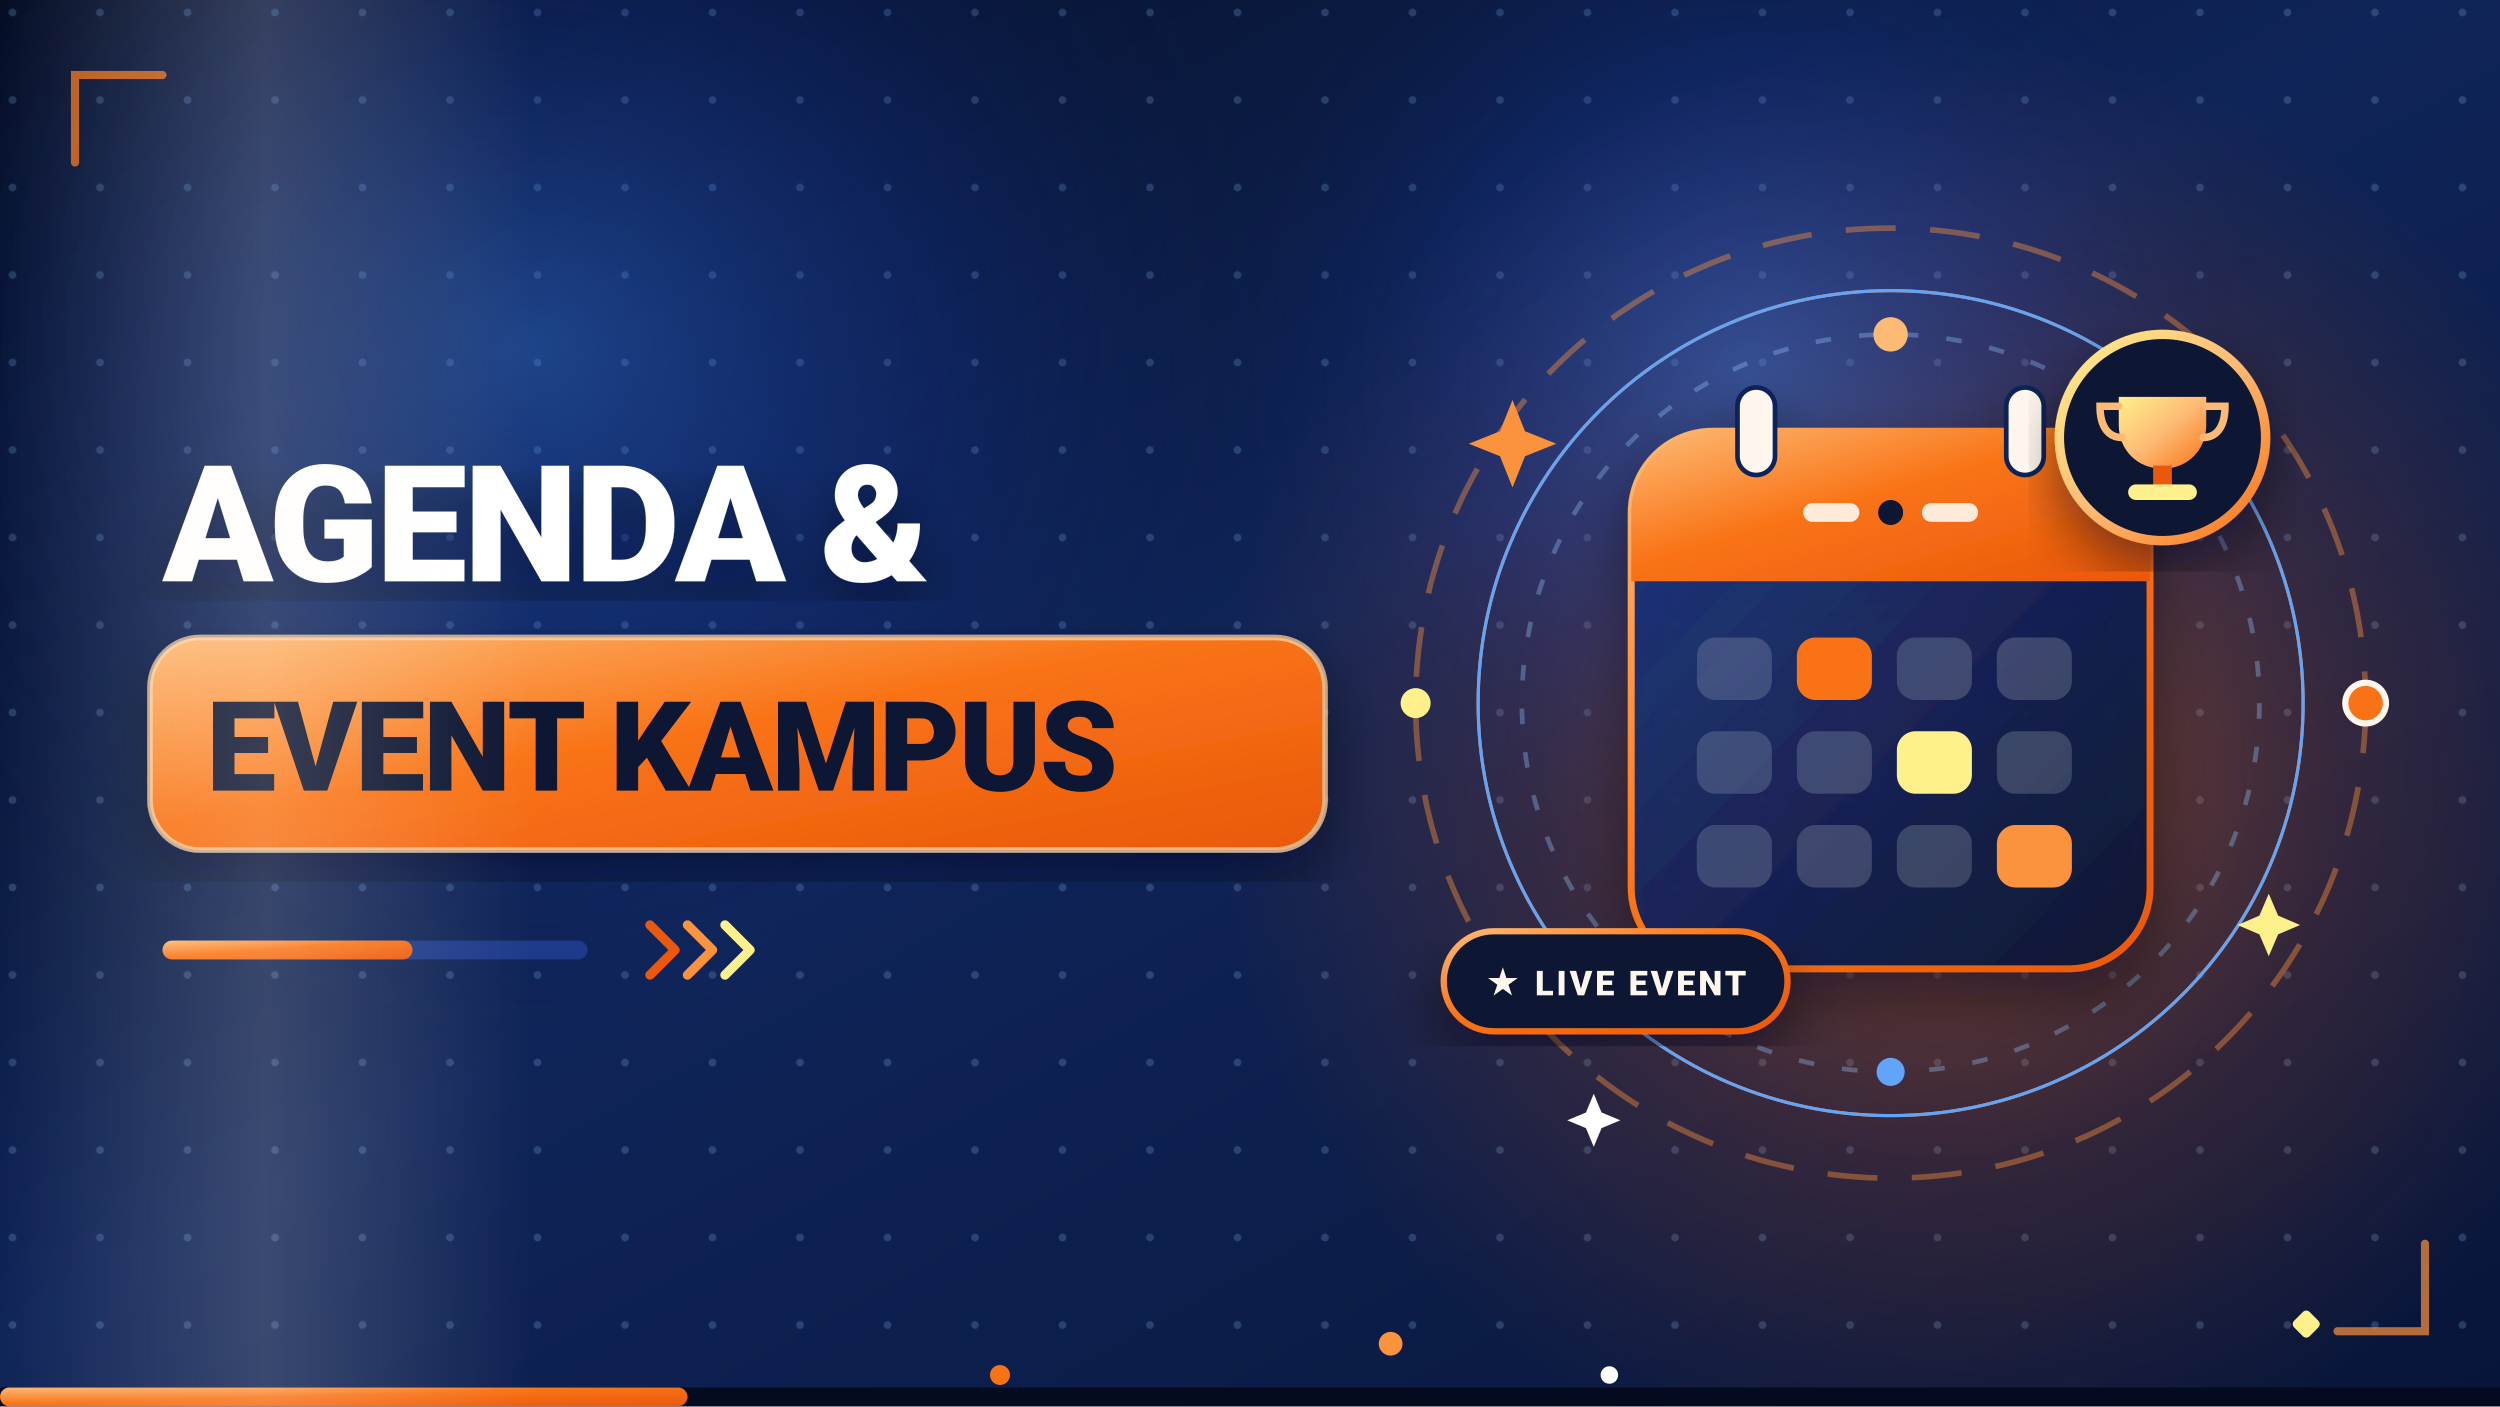
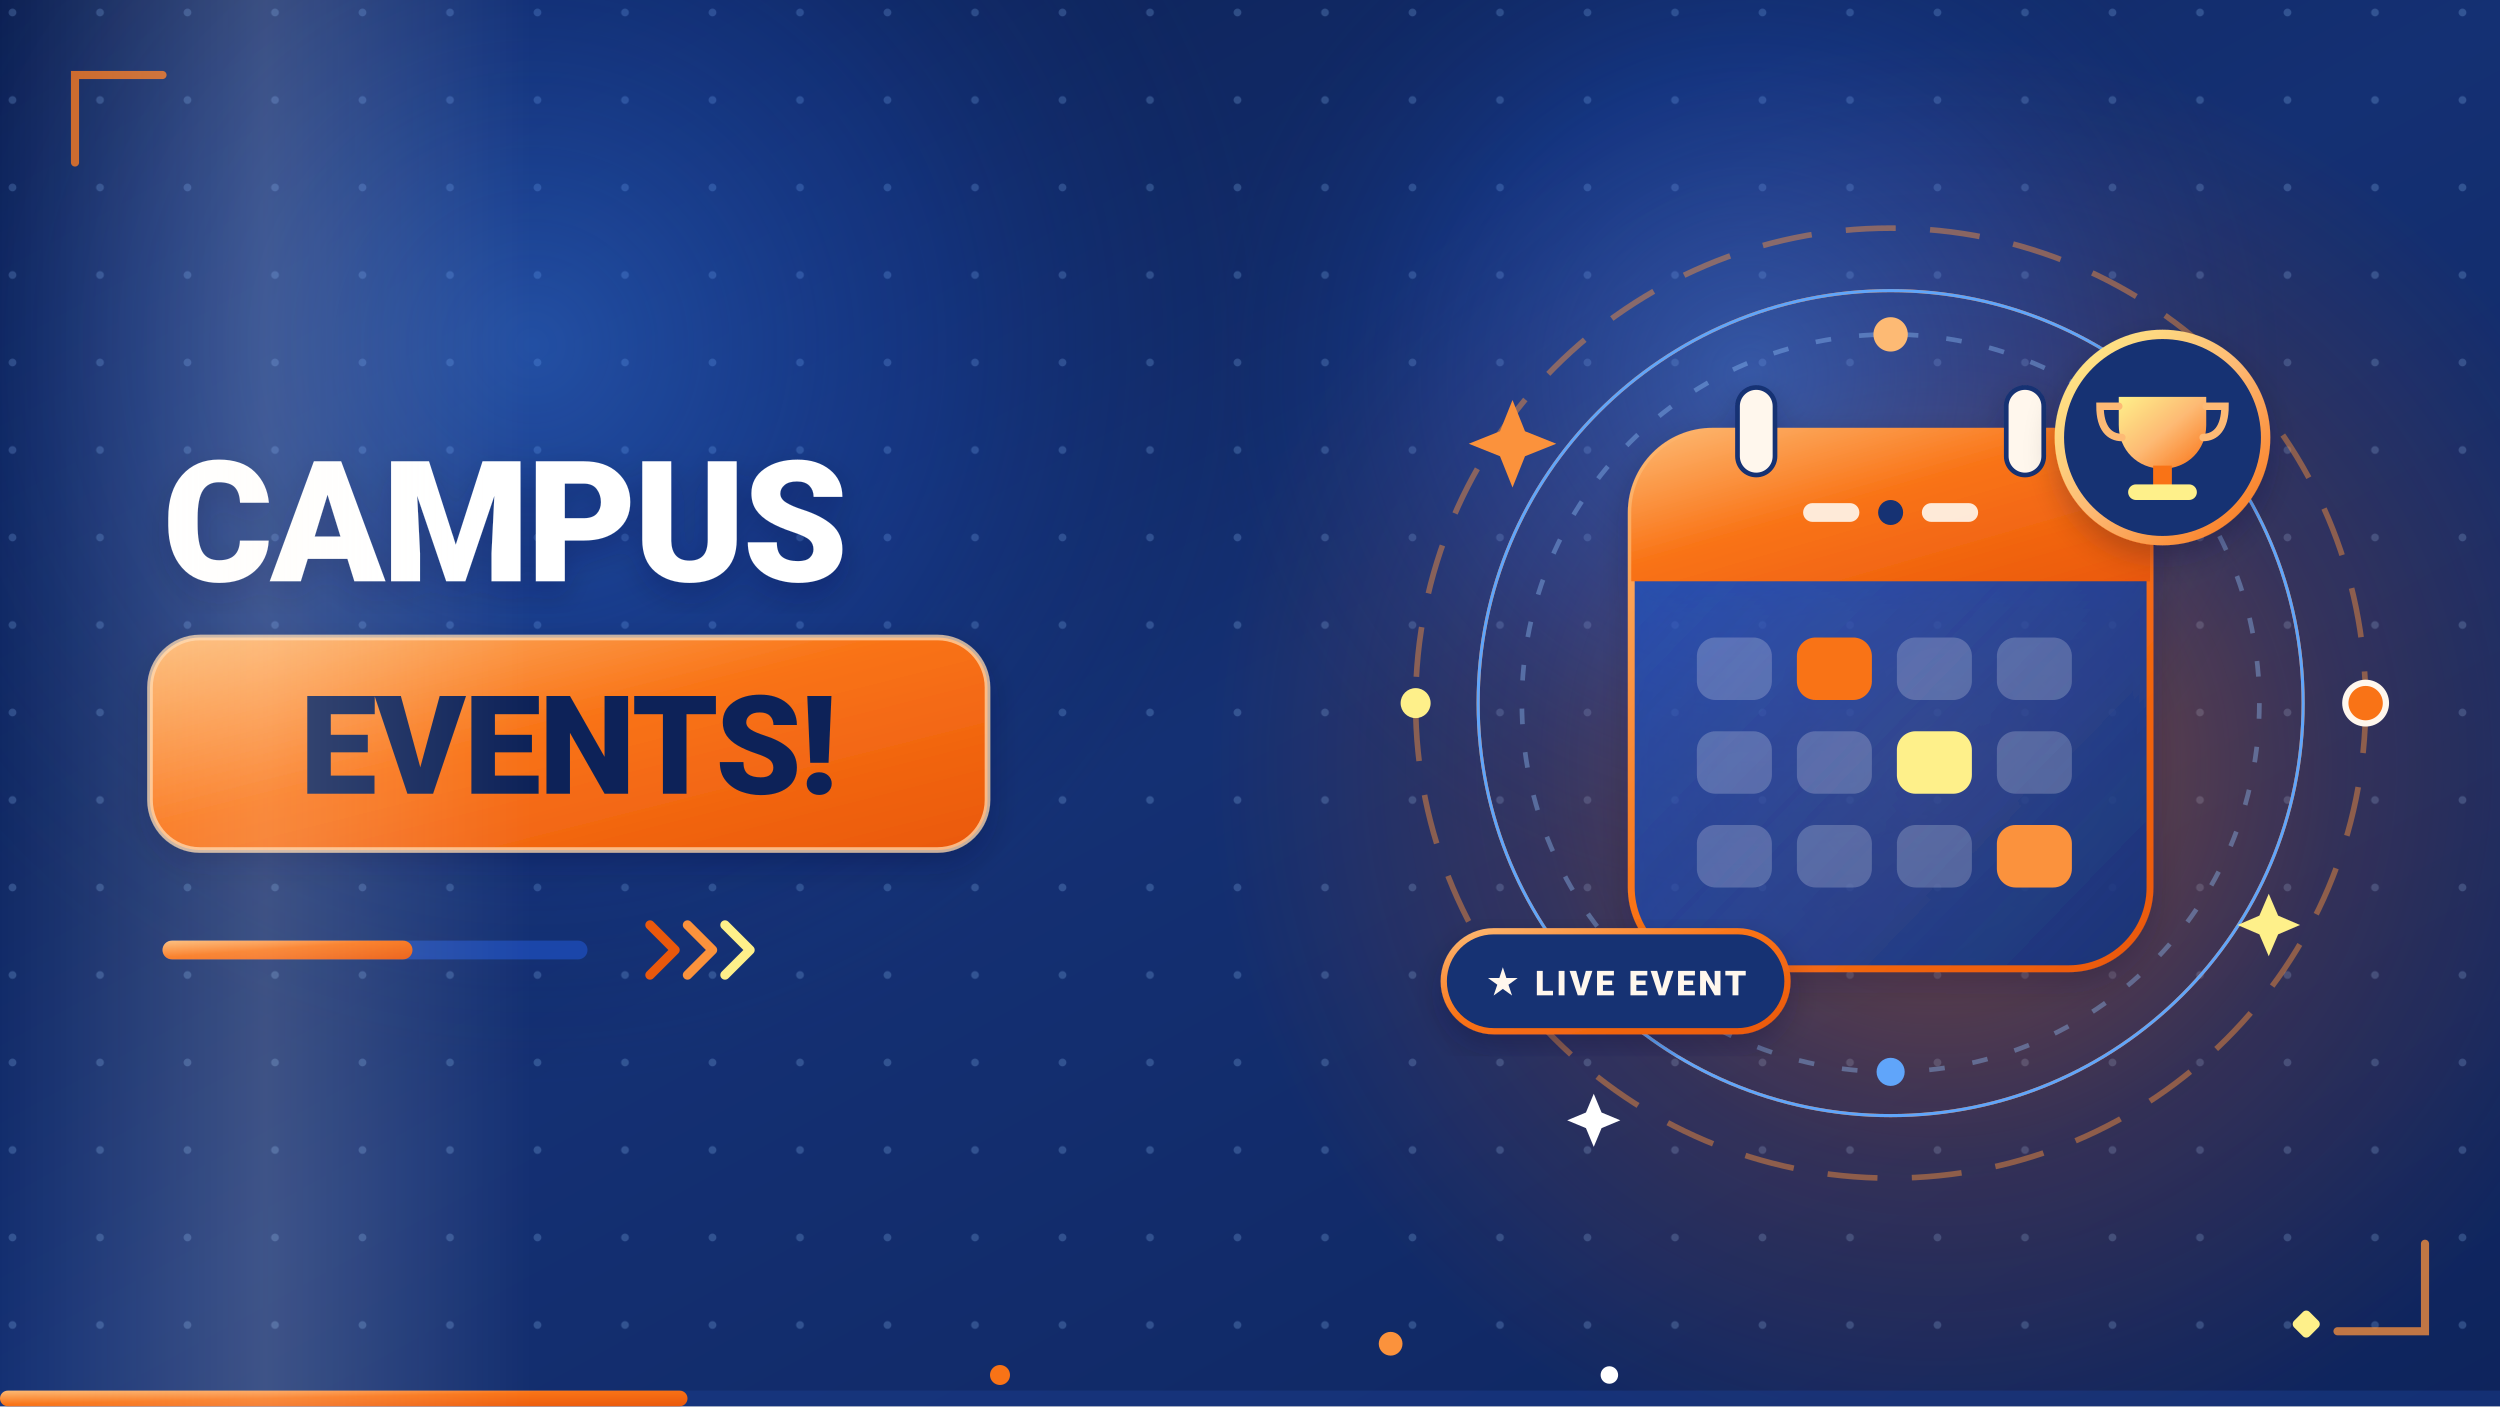
- <svg xmlns="http://www.w3.org/2000/svg" viewBox="0 0 800 450" width="800" height="450" role="img" aria-label="Poster Bawaan Agenda dan Event BEM STMIK Tazkia">
+ <svg xmlns="http://www.w3.org/2000/svg" viewBox="0 0 800 450" width="800" height="450" role="img" aria-label="Default Campus Event Poster - BEM STMIK Tazkia">
  <defs>
    <linearGradient id="ev-bg" x1="0%" y1="0%" x2="100%" y2="100%">
-       <stop offset="0%" stop-color="#040B1F" />
-       <stop offset="48%" stop-color="#0F2458" />
-       <stop offset="100%" stop-color="#081538" />
+       <stop offset="0%" stop-color="#0B1E4F" />
+       <stop offset="50%" stop-color="#143073" />
+       <stop offset="100%" stop-color="#0E245C" />
    </linearGradient>
    <radialGradient id="ev-orb1" cx="50%" cy="50%" r="50%">
-       <stop offset="0%" stop-color="#3B82F6" stop-opacity="0.42" />
-       <stop offset="55%" stop-color="#1D4ED8" stop-opacity="0.16" />
-       <stop offset="100%" stop-color="#0F2458" stop-opacity="0" />
+       <stop offset="0%" stop-color="#3B82F6" stop-opacity="0.45" />
+       <stop offset="55%" stop-color="#2563EB" stop-opacity="0.18" />
+       <stop offset="100%" stop-color="#143073" stop-opacity="0" />
    </radialGradient>
    <radialGradient id="ev-orb2" cx="50%" cy="50%" r="50%">
-       <stop offset="0%" stop-color="#F97316" stop-opacity="0.52" />
-       <stop offset="55%" stop-color="#EA580C" stop-opacity="0.18" />
+       <stop offset="0%" stop-color="#F97316" stop-opacity="0.48" />
+       <stop offset="55%" stop-color="#EA580C" stop-opacity="0.16" />
      <stop offset="100%" stop-color="#EA580C" stop-opacity="0" />
    </radialGradient>
    <linearGradient id="ev-orange" x1="0%" y1="0%" x2="100%" y2="100%">
      <stop offset="0%" stop-color="#FDBA74" />
      <stop offset="45%" stop-color="#F97316" />
      <stop offset="100%" stop-color="#EA580C" />
    </linearGradient>
    <linearGradient id="ev-gold" x1="0%" y1="0%" x2="100%" y2="100%">
      <stop offset="0%" stop-color="#FEF08A" />
      <stop offset="50%" stop-color="#FDBA74" />
      <stop offset="100%" stop-color="#F97316" />
    </linearGradient>
    <linearGradient id="ev-glass" x1="0%" y1="0%" x2="100%" y2="100%">
-       <stop offset="0%" stop-color="#1E3A8A" stop-opacity="0.78" />
-       <stop offset="100%" stop-color="#071330" stop-opacity="0.92" />
+       <stop offset="0%" stop-color="#2563EB" stop-opacity="0.44" />
+       <stop offset="100%" stop-color="#16337A" stop-opacity="0.88" />
    </linearGradient>
    <linearGradient id="ev-shimmer" x1="0%" y1="0%" x2="100%" y2="0%">
      <stop offset="0%" stop-color="#FFFFFF" stop-opacity="0" />
      <stop offset="50%" stop-color="#FFF7ED" stop-opacity="0.18" />
      <stop offset="100%" stop-color="#FFFFFF" stop-opacity="0" />
    </linearGradient>
    <pattern id="ev-dots" width="28" height="28" patternUnits="userSpaceOnUse">
-       <circle cx="4" cy="4" r="1.25" fill="#93C5FD" fill-opacity="0.22" />
+       <circle cx="4" cy="4" r="1.25" fill="#93C5FD" fill-opacity="0.24" />
    </pattern>
-     <filter id="ev-shadow" x="-15%" y="-15%" width="130%" height="130%">
-       <feDropShadow dx="0" dy="8" stdDeviation="9" flood-color="#020617" flood-opacity="0.48" />
+     <filter id="ev-shadow" x="-25%" y="-25%" width="150%" height="150%">
+       <feDropShadow dx="0" dy="4" stdDeviation="5" flood-color="#07163A" flood-opacity="0.24" />
    </filter>
    <clipPath id="ev-clip">
      <rect width="800" height="450" rx="0" />
    </clipPath>
  </defs>
  <style>
    .ev-orb-a { animation: ev-driftA 8.5s ease-in-out infinite alternate; }
    .ev-orb-b { animation: ev-driftB 10.5s ease-in-out infinite alternate; }
    .ev-dots-move { animation: ev-dotSlide 14s linear infinite; }
    .ev-pulse1 { transform-origin: 605px 225px; animation: ev-ringPulse 3.6s cubic-bezier(0.16, 1, 0.3, 1) infinite; }
    .ev-pulse2 { transform-origin: 605px 225px; animation: ev-ringPulse 3.6s cubic-bezier(0.16, 1, 0.3, 1) 1.8s infinite; }
    .ev-orbit-cw { transform-origin: 605px 225px; animation: ev-spin 20s linear infinite; }
    .ev-orbit-ccw { transform-origin: 605px 225px; animation: ev-spinRev 13s linear infinite; }
    .ev-float-card { animation: ev-bob 4.2s ease-in-out infinite; }
    .ev-float-trophy { animation: ev-bobTrophy 3.6s ease-in-out infinite; }
    .ev-float-pill { animation: ev-bobPill 4.5s ease-in-out 0.6s infinite; }
    .ev-spark1 { transform-box: fill-box; transform-origin: center; animation: ev-twinkle 2.4s ease-in-out infinite; }
    .ev-spark2 { transform-box: fill-box; transform-origin: center; animation: ev-twinkle 3.1s ease-in-out 0.8s infinite; }
    .ev-spark3 { transform-box: fill-box; transform-origin: center; animation: ev-twinkle 2.7s ease-in-out 1.4s infinite; }
    .ev-day-hi1 { animation: ev-cellGlow 3.2s ease-in-out infinite; }
    .ev-day-hi2 { animation: ev-cellGlow 3.2s ease-in-out 1.1s infinite; }
    .ev-day-hi3 { animation: ev-cellGlow 3.2s ease-in-out 2.2s infinite; }
    .ev-rise1 { animation: ev-riseUp 6.8s linear infinite; }
    .ev-rise2 { animation: ev-riseUp 8.5s linear 2.2s infinite; }
    .ev-rise3 { animation: ev-riseUp 6.2s linear 4.0s infinite; }
    .ev-sheen { animation: ev-sweep 6.4s ease-in-out infinite; }
    .ev-bar-glow { animation: ev-barSlide 3.4s ease-in-out infinite alternate; }
    .ev-chev1 { animation: ev-chevPulse 1.5s ease-in-out infinite; }
    .ev-chev2 { animation: ev-chevPulse 1.5s ease-in-out 0.25s infinite; }
    .ev-chev3 { animation: ev-chevPulse 1.5s ease-in-out 0.5s infinite; }
    .ev-scan { animation: ev-scanBar 4.2s ease-in-out infinite; }

    @keyframes ev-driftA {
      0% { transform: translate(0px, 0px) scale(1); }
      100% { transform: translate(40px, 24px) scale(1.14); }
    }
    @keyframes ev-driftB {
      0% { transform: translate(0px, 0px) scale(1); }
      100% { transform: translate(-36px, -22px) scale(1.14); }
    }
    @keyframes ev-dotSlide {
      0% { transform: translate(0, 0); }
      100% { transform: translate(-28px, -28px); }
    }
    @keyframes ev-ringPulse {
      0% { transform: scale(0.45); opacity: 0.78; stroke-width: 2.5px; }
      100% { transform: scale(1.38); opacity: 0; stroke-width: 0.6px; }
    }
    @keyframes ev-spin {
      from { transform: rotate(0deg); }
      to { transform: rotate(360deg); }
    }
    @keyframes ev-spinRev {
      from { transform: rotate(360deg); }
      to { transform: rotate(0deg); }
    }
    @keyframes ev-bob {
      0%, 100% { transform: translateY(0px); }
      50% { transform: translateY(-11px); }
    }
    @keyframes ev-bobTrophy {
      0%, 100% { transform: translateY(0px) rotate(-4deg); }
      50% { transform: translateY(-14px) rotate(5deg); }
    }
    @keyframes ev-bobPill {
      0%, 100% { transform: translateY(0px); }
      50% { transform: translateY(-9px); }
    }
    @keyframes ev-twinkle {
      0%, 100% { transform: scale(0.65) rotate(0deg); opacity: 0.4; }
      50% { transform: scale(1.3) rotate(45deg); opacity: 1; }
    }
    @keyframes ev-cellGlow {
      0%, 100% { fill-opacity: 0.3; }
      50% { fill-opacity: 1; }
    }
    @keyframes ev-riseUp {
      0% { transform: translateY(40px); opacity: 0; }
      20% { opacity: 0.85; }
      80% { opacity: 0.7; }
      100% { transform: translateY(-380px); opacity: 0; }
    }
    @keyframes ev-sweep {
      0%, 56% { transform: translateX(-320px) skewX(-24deg); opacity: 0; }
      70% { opacity: 1; }
      95% { transform: translateX(1080px) skewX(-24deg); opacity: 0.85; }
      100% { transform: translateX(1080px) skewX(-24deg); opacity: 0; }
    }
    @keyframes ev-barSlide {
      0% { transform: translateX(0px); }
      100% { transform: translateX(56px); }
    }
    @keyframes ev-chevPulse {
      0%, 100% { opacity: 0.3; transform: translateX(0px); }
      50% { opacity: 1; transform: translateX(6px); }
    }
    @keyframes ev-scanBar {
      0% { transform: translateX(-240px); }
      100% { transform: translateX(860px); }
    }
  </style>
  <g clip-path="url(#ev-clip)">
    <rect width="800" height="450" fill="url(#ev-bg)" />
    <g class="ev-dots-move">
      <rect x="0" y="0" width="860" height="510" fill="url(#ev-dots)" />
    </g>
    <circle class="ev-orb-a" cx="170" cy="110" r="240" fill="url(#ev-orb1)" />
    <circle class="ev-orb-b" cx="620" cy="245" r="235" fill="url(#ev-orb2)" />
    <circle class="ev-orb-a" cx="560" cy="120" r="175" fill="url(#ev-orb1)" />
-     <path d="M24 52 L24 24 L52 24" fill="none" stroke="#F97316" stroke-opacity="0.75" stroke-width="2.6" stroke-linecap="round" />
-     <path d="M776 398 L776 426 L748 426" fill="none" stroke="#FB923C" stroke-opacity="0.7" stroke-width="2.6" stroke-linecap="round" />
+     <path d="M24 52 L24 24 L52 24" fill="none" stroke="#F97316" stroke-opacity="0.8" stroke-width="2.6" stroke-linecap="round" />
+     <path d="M776 398 L776 426 L748 426" fill="none" stroke="#FB923C" stroke-opacity="0.75" stroke-width="2.6" stroke-linecap="round" />
    <g>
      <circle class="ev-rise1" cx="445" cy="430" r="3.8" fill="#FB923C" />
      <g class="ev-rise2">
        <rect x="735" y="420" width="7" height="7" rx="1.5" fill="#FEF08A" transform="rotate(45 738 423)" />
      </g>
      <circle class="ev-rise3" cx="515" cy="440" r="2.8" fill="#FFFFFF" />
      <circle class="ev-rise2" cx="320" cy="440" r="3.2" fill="#F97316" />
    </g>
    <g>
      <circle class="ev-pulse1" cx="605" cy="225" r="132" fill="none" stroke="#F97316" />
      <circle class="ev-pulse2" cx="605" cy="225" r="132" fill="none" stroke="#60A5FA" />
      <g class="ev-orbit-cw">
-         <circle cx="605" cy="225" r="152" fill="none" stroke="#FB923C" stroke-opacity="0.42" stroke-width="1.8" stroke-dasharray="16 11" />
+         <circle cx="605" cy="225" r="152" fill="none" stroke="#FB923C" stroke-opacity="0.46" stroke-width="1.8" stroke-dasharray="16 11" />
        <circle cx="757" cy="225" r="6.5" fill="#F97316" stroke="#FFF7ED" stroke-width="2" />
        <circle cx="453" cy="225" r="4.8" fill="#FEF08A" />
      </g>
      <g class="ev-orbit-ccw">
-         <circle cx="605" cy="225" r="118" fill="none" stroke="#93C5FD" stroke-opacity="0.35" stroke-width="1.5" stroke-dasharray="5 9" />
+         <circle cx="605" cy="225" r="118" fill="none" stroke="#93C5FD" stroke-opacity="0.38" stroke-width="1.5" stroke-dasharray="5 9" />
        <circle cx="605" cy="107" r="5.5" fill="#FDBA74" />
        <circle cx="605" cy="343" r="4.5" fill="#60A5FA" />
      </g>
      <g class="ev-float-card" filter="url(#ev-shadow)">
        <rect x="522" y="138" width="166" height="172" rx="26" fill="url(#ev-glass)" stroke="url(#ev-orange)" stroke-width="2.2" />
        <path d="M522 164 C522 149.6 533.6 138 548 138 L662 138 C676.4 138 688 149.6 688 164 L688 186 L522 186 Z" fill="url(#ev-orange)" />
-         <rect x="556" y="124" width="12" height="28" rx="6" fill="#FFF7ED" stroke="#0F2458" stroke-width="1.5" />
-         <rect x="642" y="124" width="12" height="28" rx="6" fill="#FFF7ED" stroke="#0F2458" stroke-width="1.5" />
-         <circle cx="605" cy="164" r="4" fill="#071330" />
+         <rect x="556" y="124" width="12" height="28" rx="6" fill="#FFF7ED" stroke="#143073" stroke-width="1.5" />
+         <rect x="642" y="124" width="12" height="28" rx="6" fill="#FFF7ED" stroke="#143073" stroke-width="1.5" />
+         <circle cx="605" cy="164" r="4" fill="#143073" />
        <rect x="577" y="161" width="18" height="6" rx="3" fill="#FFF7ED" fill-opacity="0.9" />
        <rect x="615" y="161" width="18" height="6" rx="3" fill="#FFF7ED" fill-opacity="0.9" />
-         <rect x="543" y="204" width="24" height="20" rx="6" fill="#FFFFFF" fill-opacity="0.16" />
+         <rect x="543" y="204" width="24" height="20" rx="6" fill="#FFFFFF" fill-opacity="0.2" />
        <rect class="ev-day-hi1" x="575" y="204" width="24" height="20" rx="6" fill="#F97316" />
-         <rect x="607" y="204" width="24" height="20" rx="6" fill="#FFFFFF" fill-opacity="0.16" />
-         <rect x="639" y="204" width="24" height="20" rx="6" fill="#FFFFFF" fill-opacity="0.16" />
-         <rect x="543" y="234" width="24" height="20" rx="6" fill="#FFFFFF" fill-opacity="0.16" />
-         <rect x="575" y="234" width="24" height="20" rx="6" fill="#FFFFFF" fill-opacity="0.16" />
+         <rect x="607" y="204" width="24" height="20" rx="6" fill="#FFFFFF" fill-opacity="0.2" />
+         <rect x="639" y="204" width="24" height="20" rx="6" fill="#FFFFFF" fill-opacity="0.2" />
+         <rect x="543" y="234" width="24" height="20" rx="6" fill="#FFFFFF" fill-opacity="0.2" />
+         <rect x="575" y="234" width="24" height="20" rx="6" fill="#FFFFFF" fill-opacity="0.2" />
        <rect class="ev-day-hi2" x="607" y="234" width="24" height="20" rx="6" fill="#FEF08A" />
-         <rect x="639" y="234" width="24" height="20" rx="6" fill="#FFFFFF" fill-opacity="0.16" />
-         <rect x="543" y="264" width="24" height="20" rx="6" fill="#FFFFFF" fill-opacity="0.16" />
-         <rect x="575" y="264" width="24" height="20" rx="6" fill="#FFFFFF" fill-opacity="0.16" />
-         <rect x="607" y="264" width="24" height="20" rx="6" fill="#FFFFFF" fill-opacity="0.16" />
+         <rect x="639" y="234" width="24" height="20" rx="6" fill="#FFFFFF" fill-opacity="0.2" />
+         <rect x="543" y="264" width="24" height="20" rx="6" fill="#FFFFFF" fill-opacity="0.2" />
+         <rect x="575" y="264" width="24" height="20" rx="6" fill="#FFFFFF" fill-opacity="0.2" />
+         <rect x="607" y="264" width="24" height="20" rx="6" fill="#FFFFFF" fill-opacity="0.2" />
        <rect class="ev-day-hi3" x="639" y="264" width="24" height="20" rx="6" fill="#FB923C" />
      </g>
      <g class="ev-float-trophy" filter="url(#ev-shadow)">
-         <circle cx="692" cy="140" r="33" fill="#071330" stroke="url(#ev-gold)" stroke-width="3" />
+         <circle cx="692" cy="140" r="33" fill="#143073" stroke="url(#ev-gold)" stroke-width="3" />
        <path d="M678 127 H706 V136 C706 144 700 150 692 150 C684 150 678 144 678 136 Z" fill="url(#ev-gold)" />
        <path d="M678 130 H672 C672 137 675 140 679 140" fill="none" stroke="#FDBA74" stroke-width="2.4" stroke-linecap="round" />
        <path d="M706 130 H712 C712 137 709 140 705 140" fill="none" stroke="#FDBA74" stroke-width="2.4" stroke-linecap="round" />
-         <rect x="689" y="149" width="6" height="7" fill="#EA580C" />
+         <rect x="689" y="149" width="6" height="7" fill="#F97316" />
        <rect x="681" y="155" width="22" height="5" rx="2.5" fill="#FEF08A" />
      </g>
      <g class="ev-float-pill" filter="url(#ev-shadow)">
-         <rect x="462" y="298" width="110" height="32" rx="16" fill="#071330" stroke="url(#ev-orange)" stroke-width="2" />
+         <rect x="462" y="298" width="110" height="32" rx="16" fill="#143073" stroke="url(#ev-orange)" stroke-width="2" />
        <text x="517" y="318.5" text-anchor="middle" fill="#FFF7ED" font-family="system-ui, -apple-system, Segoe UI, Roboto, sans-serif" font-size="11" font-weight="800" letter-spacing="0.9">★ LIVE EVENT</text>
      </g>
      <path class="ev-spark1" d="M484 128 L488 138 L498 142 L488 146 L484 156 L480 146 L470 142 L480 138 Z" fill="#FB923C" />
      <path class="ev-spark2" d="M726 286 L729 293 L736 296 L729 299 L726 306 L723 299 L716 296 L723 293 Z" fill="#FEF08A" />
      <path class="ev-spark3" d="M510 350 L512.5 356 L518.5 358.5 L512.5 361 L510 367 L507.5 361 L501.5 358.5 L507.5 356 Z" fill="#FFFFFF" />
    </g>
    <g>
-       <text x="52" y="186" fill="#FFFFFF" filter="url(#ev-shadow)" font-family="system-ui, -apple-system, Segoe UI, Roboto, sans-serif" font-size="52" font-weight="800" letter-spacing="-1">AGENDA &amp;</text>
+       <text x="52" y="186" fill="#FFFFFF" filter="url(#ev-shadow)" font-family="system-ui, -apple-system, Segoe UI, Roboto, sans-serif" font-size="54" font-weight="800" letter-spacing="-1">CAMPUS</text>
      <g filter="url(#ev-shadow)">
-         <rect x="48" y="204" width="376" height="68" rx="16" fill="url(#ev-orange)" stroke="#FED7AA" stroke-opacity="0.7" stroke-width="1.8" />
-         <text x="66" y="253" fill="#071330" font-family="system-ui, -apple-system, Segoe UI, Roboto, sans-serif" font-size="40" font-weight="800" letter-spacing="-0.6">EVENT KAMPUS</text>
+         <rect x="48" y="204" width="268" height="68" rx="16" fill="url(#ev-orange)" stroke="#FED7AA" stroke-opacity="0.75" stroke-width="1.8" />
+         <text x="182" y="254" text-anchor="middle" fill="#0F2458" font-family="system-ui, -apple-system, Segoe UI, Roboto, sans-serif" font-size="44" font-weight="800" letter-spacing="-0.6">EVENTS!</text>
      </g>
      <g transform="translate(52, 296)">
-         <rect x="0" y="5" width="136" height="6" rx="3" fill="#1E3A8A" />
+         <rect x="0" y="5" width="136" height="6" rx="3" fill="#2563EB" fill-opacity="0.45" />
        <rect class="ev-bar-glow" x="0" y="5" width="80" height="6" rx="3" fill="url(#ev-orange)" />
        <g transform="translate(156, 0)" fill="none" stroke-width="3" stroke-linecap="round" stroke-linejoin="round">
          <path class="ev-chev1" d="M0 0 L8 8 L0 16" stroke="#EA580C" />
          <path class="ev-chev2" d="M12 0 L20 8 L12 16" stroke="#FB923C" />
          <path class="ev-chev3" d="M24 0 L32 8 L24 16" stroke="#FEF08A" />
        </g>
      </g>
    </g>
-     <rect x="0" y="444" width="800" height="6" fill="#040B1F" />
-     <rect class="ev-scan" x="0" y="444" width="220" height="6" rx="3" fill="url(#ev-orange)" />
+     <rect x="0" y="445" width="800" height="5" fill="#1A3B88" fill-opacity="0.55" />
+     <rect class="ev-scan" x="0" y="445" width="220" height="5" rx="2.5" fill="url(#ev-orange)" />
    <rect class="ev-sheen" x="0" y="-40" width="170" height="530" fill="url(#ev-shimmer)" />
  </g>
</svg>
